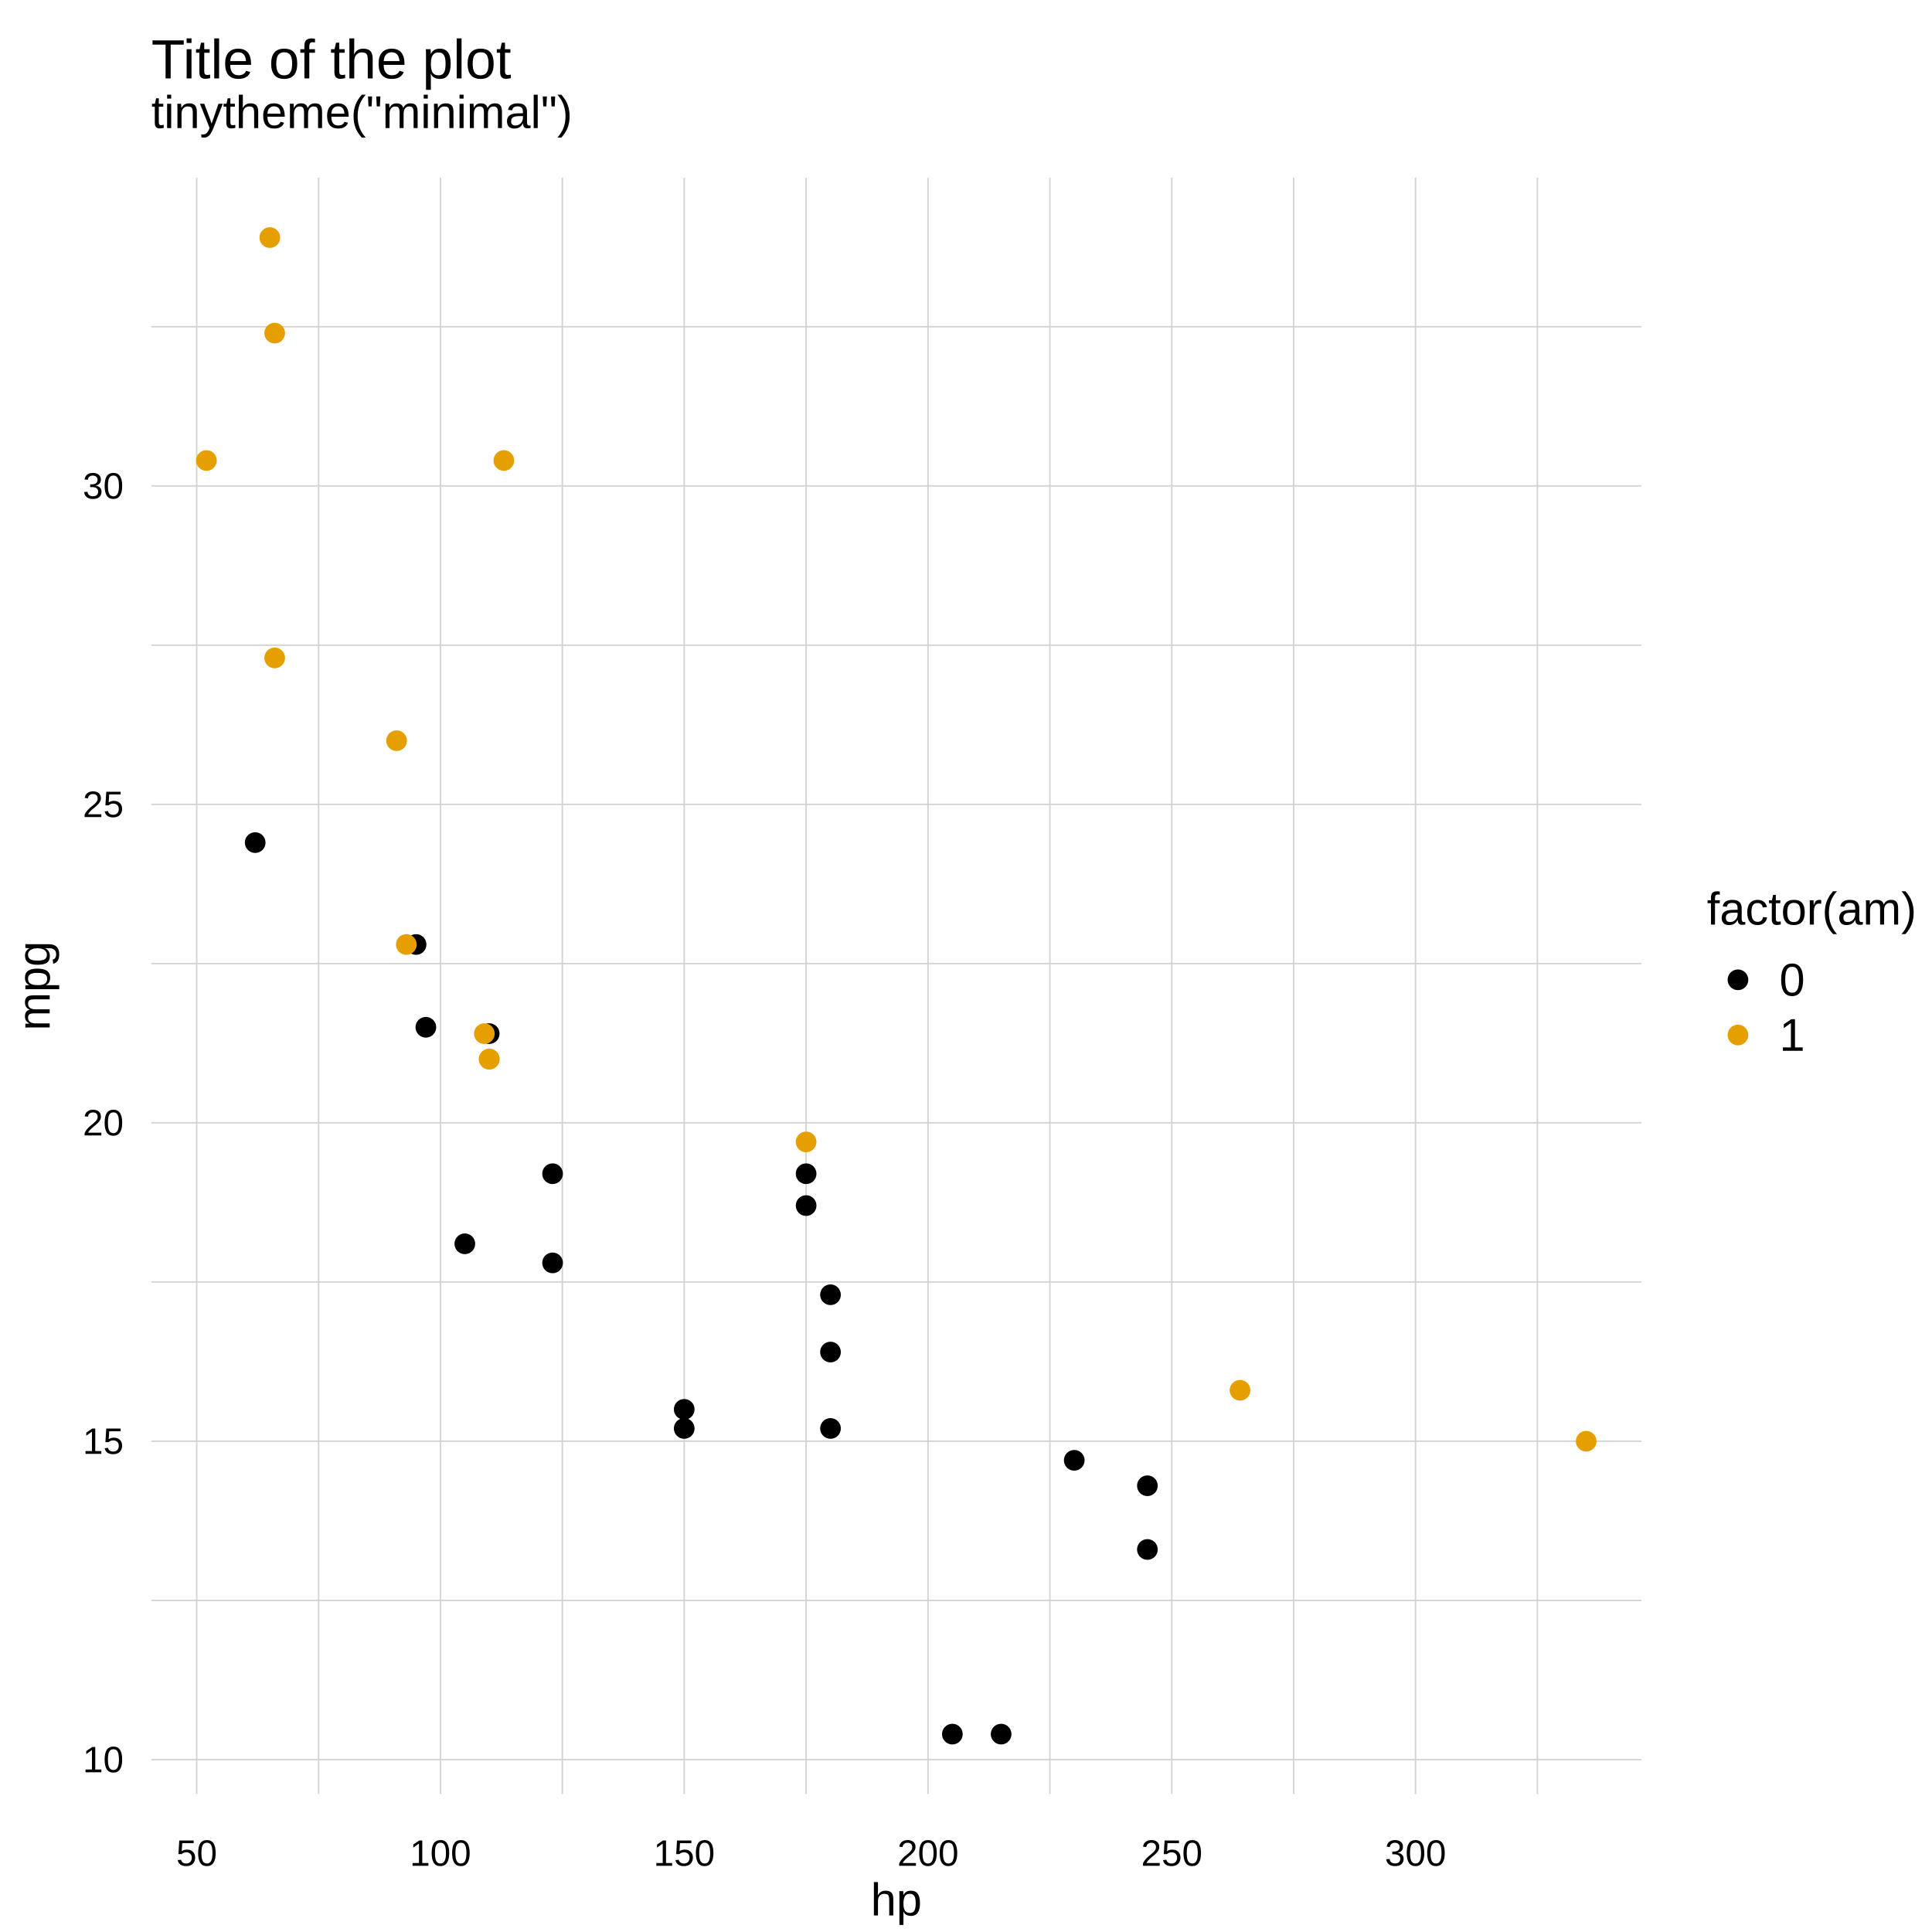
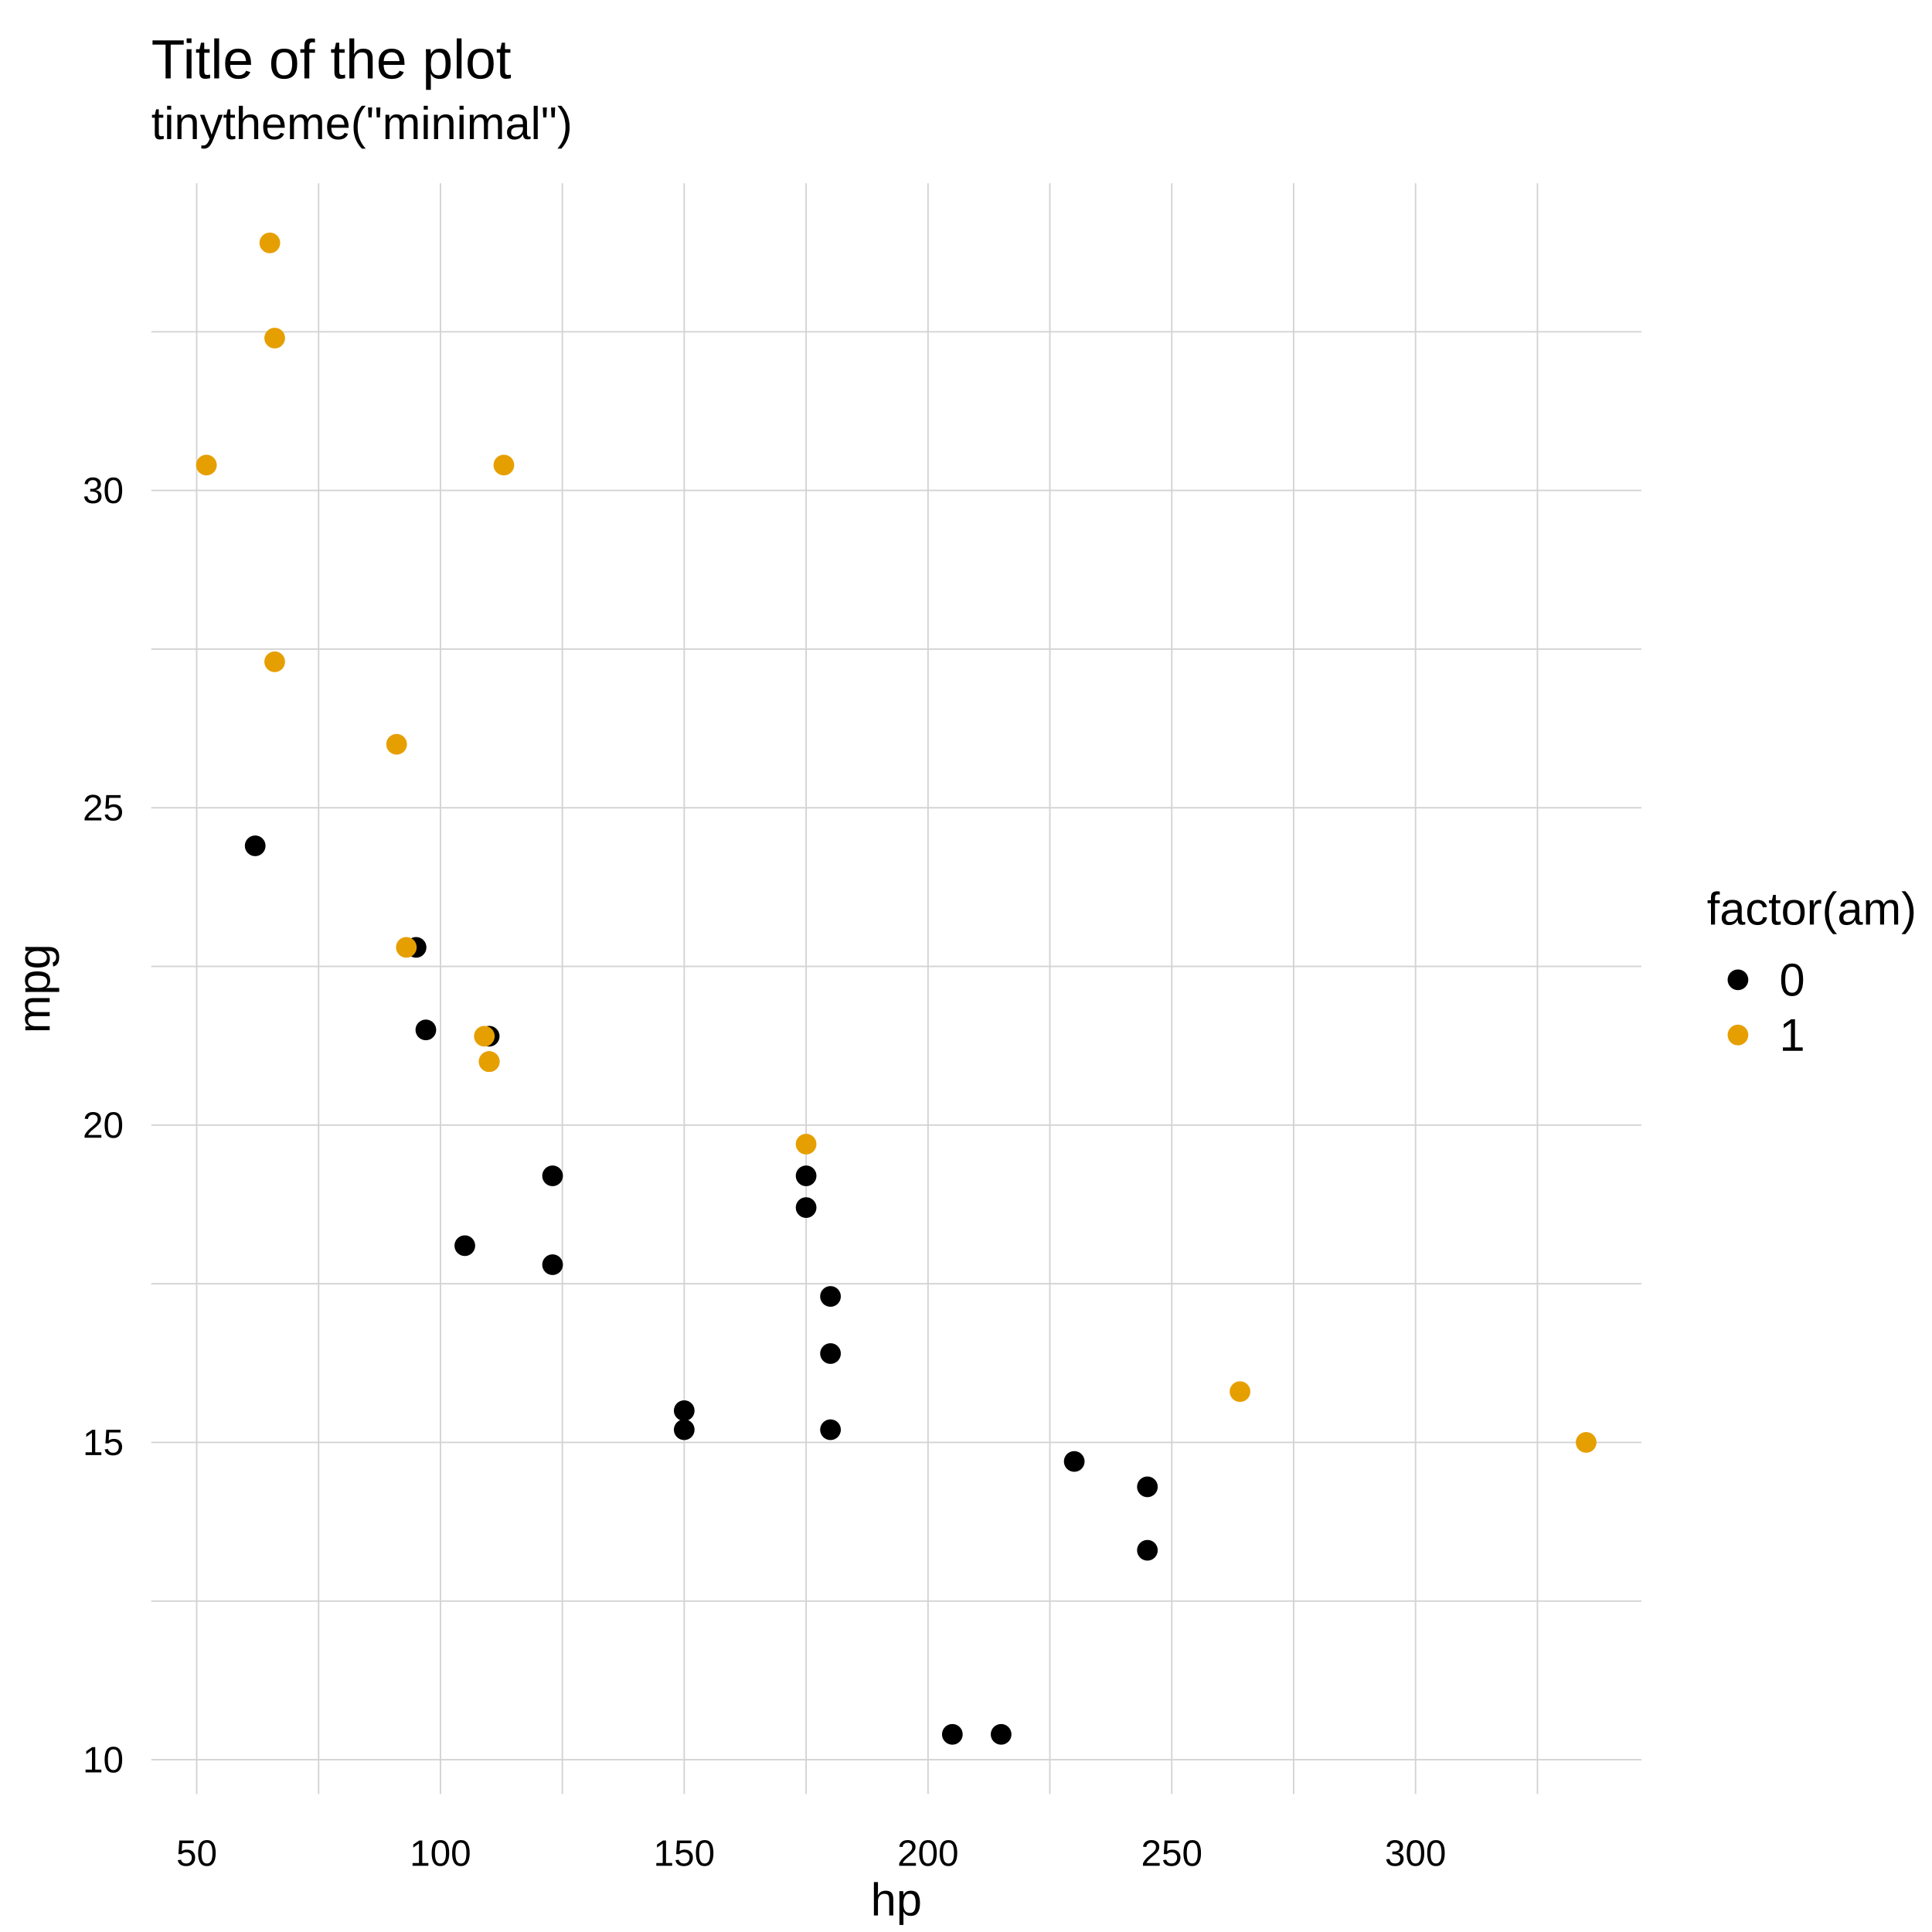
<svg xmlns="http://www.w3.org/2000/svg" width="504.00pt" height="504.00pt" viewBox="0 0 504.00 504.00">
  <g class="svglite">
    <defs>
      <style type="text/css">
    .svglite line, .svglite polyline, .svglite polygon, .svglite path, .svglite rect, .svglite circle {
      fill: none;
      stroke: #000000;
      stroke-linecap: round;
      stroke-linejoin: round;
      stroke-miterlimit: 10.00;
    }
    .svglite text {
      white-space: pre;
    }
    .svglite g.glyphgroup path {
      fill: inherit;
      stroke: none;
    }
  </style>
    </defs>
    <rect width="100%" height="100%" style="stroke: none; fill: #FFFFFF;" />
    <defs>
      <clipPath id="cpMC4wMHw1MDQuMDB8MC4wMHw1MDQuMDA=">
        <rect x="0.00" y="0.00" width="504.00" height="504.00" />
      </clipPath>
    </defs>
    <g clip-path="url(#cpMC4wMHw1MDQuMDB8MC4wMHw1MDQuMDA=)">
      <circle cx="453.38" cy="255.60" r="2.70" style="stroke-width: 0.38; stroke: none; fill: #000000;" />
      <circle cx="453.38" cy="270.00" r="2.70" style="stroke-width: 0.38; stroke: none; fill: #E69F00;" />
      <text x="472.62" y="241.20" text-anchor="middle" style="font-size: 12.00px; font-family: &quot;Liberation Sans&quot;;" textLength="54.67px" lengthAdjust="spacingAndGlyphs">factor(am)</text>
      <text x="464.18" y="259.73" style="font-size: 12.00px; font-family: &quot;Liberation Sans&quot;;" textLength="6.67px" lengthAdjust="spacingAndGlyphs">0</text>
      <text x="464.18" y="274.13" style="font-size: 12.00px; font-family: &quot;Liberation Sans&quot;;" textLength="6.67px" lengthAdjust="spacingAndGlyphs">1</text>
-       <text x="39.46" y="33.41" style="font-size: 12.00px; font-family: &quot;Liberation Sans&quot;;" textLength="109.91px" lengthAdjust="spacingAndGlyphs">tinytheme("minimal")</text>
+       <text x="39.46" y="36.29" style="font-size: 12.00px; font-family: &quot;Liberation Sans&quot;;" textLength="109.91px" lengthAdjust="spacingAndGlyphs">tinytheme("minimal")</text>
    </g>
    <defs>
      <clipPath id="cpMC4wMHw0MjguMTh8MC4wMHw1MDQuMDA=">
        <rect x="0.00" y="0.00" width="428.18" height="504.00" />
      </clipPath>
    </defs>
    <g clip-path="url(#cpMC4wMHw0MjguMTh8MC4wMHw1MDQuMDA=)">
      <text x="39.46" y="20.45" style="font-size: 14.40px; font-family: &quot;Liberation Sans&quot;;" textLength="93.88px" lengthAdjust="spacingAndGlyphs">Title of the plot</text>
      <text x="233.82" y="499.68" text-anchor="middle" style="font-size: 12.00px; font-family: &quot;Liberation Sans&quot;;" textLength="13.34px" lengthAdjust="spacingAndGlyphs">hp</text>
-       <text transform="translate(12.96,257.18) rotate(-90)" text-anchor="middle" style="font-size: 12.00px; font-family: &quot;Liberation Sans&quot;;" textLength="23.34px" lengthAdjust="spacingAndGlyphs">mpg</text>
+       <text transform="translate(12.96,257.90) rotate(-90)" text-anchor="middle" style="font-size: 12.00px; font-family: &quot;Liberation Sans&quot;;" textLength="23.34px" lengthAdjust="spacingAndGlyphs">mpg</text>
    </g>
    <g clip-path="url(#cpMC4wMHw1MDQuMDB8MC4wMHw1MDQuMDA=)">
      <text x="51.31" y="486.72" text-anchor="middle" style="font-size: 9.60px; font-family: &quot;Liberation Sans&quot;;" textLength="10.66px" lengthAdjust="spacingAndGlyphs">50</text>
      <text x="114.90" y="486.72" text-anchor="middle" style="font-size: 9.60px; font-family: &quot;Liberation Sans&quot;;" textLength="15.98px" lengthAdjust="spacingAndGlyphs">100</text>
      <text x="178.49" y="486.72" text-anchor="middle" style="font-size: 9.60px; font-family: &quot;Liberation Sans&quot;;" textLength="15.98px" lengthAdjust="spacingAndGlyphs">150</text>
      <text x="242.09" y="486.72" text-anchor="middle" style="font-size: 9.60px; font-family: &quot;Liberation Sans&quot;;" textLength="15.98px" lengthAdjust="spacingAndGlyphs">200</text>
      <text x="305.68" y="486.72" text-anchor="middle" style="font-size: 9.60px; font-family: &quot;Liberation Sans&quot;;" textLength="15.98px" lengthAdjust="spacingAndGlyphs">250</text>
      <text x="369.27" y="486.72" text-anchor="middle" style="font-size: 9.60px; font-family: &quot;Liberation Sans&quot;;" textLength="15.98px" lengthAdjust="spacingAndGlyphs">300</text>
-       <text x="32.26" y="462.33" text-anchor="end" style="font-size: 9.60px; font-family: &quot;Liberation Sans&quot;;" textLength="10.66px" lengthAdjust="spacingAndGlyphs">10</text>
-       <text x="32.26" y="379.26" text-anchor="end" style="font-size: 9.60px; font-family: &quot;Liberation Sans&quot;;" textLength="10.66px" lengthAdjust="spacingAndGlyphs">15</text>
-       <text x="32.26" y="296.20" text-anchor="end" style="font-size: 9.60px; font-family: &quot;Liberation Sans&quot;;" textLength="10.66px" lengthAdjust="spacingAndGlyphs">20</text>
-       <text x="32.26" y="213.14" text-anchor="end" style="font-size: 9.60px; font-family: &quot;Liberation Sans&quot;;" textLength="10.66px" lengthAdjust="spacingAndGlyphs">25</text>
-       <text x="32.26" y="130.07" text-anchor="end" style="font-size: 9.60px; font-family: &quot;Liberation Sans&quot;;" textLength="10.66px" lengthAdjust="spacingAndGlyphs">30</text>
+       <text x="32.26" y="462.36" text-anchor="end" style="font-size: 9.60px; font-family: &quot;Liberation Sans&quot;;" textLength="10.66px" lengthAdjust="spacingAndGlyphs">10</text>
+       <text x="32.26" y="379.58" text-anchor="end" style="font-size: 9.60px; font-family: &quot;Liberation Sans&quot;;" textLength="10.66px" lengthAdjust="spacingAndGlyphs">15</text>
+       <text x="32.26" y="296.80" text-anchor="end" style="font-size: 9.60px; font-family: &quot;Liberation Sans&quot;;" textLength="10.66px" lengthAdjust="spacingAndGlyphs">20</text>
+       <text x="32.26" y="214.02" text-anchor="end" style="font-size: 9.60px; font-family: &quot;Liberation Sans&quot;;" textLength="10.66px" lengthAdjust="spacingAndGlyphs">25</text>
+       <text x="32.26" y="131.24" text-anchor="end" style="font-size: 9.60px; font-family: &quot;Liberation Sans&quot;;" textLength="10.66px" lengthAdjust="spacingAndGlyphs">30</text>
    </g>
    <defs>
-       <clipPath id="cpMzkuNDZ8NDI4LjE4fDQ2LjM3fDQ2OC4wMA==">
-         <rect x="39.46" y="46.37" width="388.72" height="421.63" />
+       <clipPath id="cpMzkuNDZ8NDI4LjE4fDQ3LjgxfDQ2OC4wMA==">
+         <rect x="39.46" y="47.81" width="388.72" height="420.19" />
      </clipPath>
    </defs>
-     <g clip-path="url(#cpMzkuNDZ8NDI4LjE4fDQ2LjM3fDQ2OC4wMA==)">
-       <line x1="19.51" y1="468.00" x2="19.51" y2="46.37" style="stroke-width: 0.38; stroke: #D3D3D3;" />
-       <line x1="51.31" y1="468.00" x2="51.31" y2="46.37" style="stroke-width: 0.38; stroke: #D3D3D3;" />
-       <line x1="83.11" y1="468.00" x2="83.11" y2="46.37" style="stroke-width: 0.38; stroke: #D3D3D3;" />
-       <line x1="114.90" y1="468.00" x2="114.90" y2="46.37" style="stroke-width: 0.38; stroke: #D3D3D3;" />
-       <line x1="146.70" y1="468.00" x2="146.70" y2="46.37" style="stroke-width: 0.38; stroke: #D3D3D3;" />
-       <line x1="178.49" y1="468.00" x2="178.49" y2="46.37" style="stroke-width: 0.38; stroke: #D3D3D3;" />
-       <line x1="210.29" y1="468.00" x2="210.29" y2="46.37" style="stroke-width: 0.38; stroke: #D3D3D3;" />
-       <line x1="242.09" y1="468.00" x2="242.09" y2="46.37" style="stroke-width: 0.38; stroke: #D3D3D3;" />
-       <line x1="273.88" y1="468.00" x2="273.88" y2="46.37" style="stroke-width: 0.38; stroke: #D3D3D3;" />
-       <line x1="305.68" y1="468.00" x2="305.68" y2="46.37" style="stroke-width: 0.38; stroke: #D3D3D3;" />
-       <line x1="337.47" y1="468.00" x2="337.47" y2="46.37" style="stroke-width: 0.38; stroke: #D3D3D3;" />
-       <line x1="369.27" y1="468.00" x2="369.27" y2="46.37" style="stroke-width: 0.38; stroke: #D3D3D3;" />
-       <line x1="401.07" y1="468.00" x2="401.07" y2="46.37" style="stroke-width: 0.38; stroke: #D3D3D3;" />
-       <line x1="39.46" y1="500.56" x2="428.18" y2="500.56" style="stroke-width: 0.38; stroke: #D3D3D3;" />
-       <line x1="39.46" y1="459.03" x2="428.18" y2="459.03" style="stroke-width: 0.38; stroke: #D3D3D3;" />
-       <line x1="39.46" y1="417.50" x2="428.18" y2="417.50" style="stroke-width: 0.38; stroke: #D3D3D3;" />
-       <line x1="39.46" y1="375.97" x2="428.18" y2="375.97" style="stroke-width: 0.38; stroke: #D3D3D3;" />
-       <line x1="39.46" y1="334.43" x2="428.18" y2="334.43" style="stroke-width: 0.38; stroke: #D3D3D3;" />
-       <line x1="39.46" y1="292.90" x2="428.18" y2="292.90" style="stroke-width: 0.38; stroke: #D3D3D3;" />
-       <line x1="39.46" y1="251.37" x2="428.18" y2="251.37" style="stroke-width: 0.38; stroke: #D3D3D3;" />
-       <line x1="39.46" y1="209.84" x2="428.18" y2="209.84" style="stroke-width: 0.38; stroke: #D3D3D3;" />
-       <line x1="39.46" y1="168.31" x2="428.18" y2="168.31" style="stroke-width: 0.38; stroke: #D3D3D3;" />
-       <line x1="39.46" y1="126.77" x2="428.18" y2="126.77" style="stroke-width: 0.38; stroke: #D3D3D3;" />
-       <line x1="39.46" y1="85.24" x2="428.18" y2="85.24" style="stroke-width: 0.38; stroke: #D3D3D3;" />
-       <circle cx="127.62" cy="269.64" r="2.70" style="stroke-width: 0.38; stroke: none; fill: #000000;" />
-       <circle cx="210.29" cy="314.50" r="2.70" style="stroke-width: 0.38; stroke: none; fill: #000000;" />
-       <circle cx="121.26" cy="324.47" r="2.70" style="stroke-width: 0.38; stroke: none; fill: #000000;" />
-       <circle cx="299.32" cy="387.59" r="2.70" style="stroke-width: 0.38; stroke: none; fill: #000000;" />
-       <circle cx="66.57" cy="219.81" r="2.70" style="stroke-width: 0.38; stroke: none; fill: #000000;" />
-       <circle cx="108.54" cy="246.39" r="2.70" style="stroke-width: 0.38; stroke: none; fill: #000000;" />
-       <circle cx="144.15" cy="306.19" r="2.70" style="stroke-width: 0.38; stroke: none; fill: #000000;" />
-       <circle cx="144.15" cy="329.45" r="2.70" style="stroke-width: 0.38; stroke: none; fill: #000000;" />
-       <circle cx="216.65" cy="352.71" r="2.70" style="stroke-width: 0.38; stroke: none; fill: #000000;" />
-       <circle cx="216.65" cy="337.76" r="2.70" style="stroke-width: 0.38; stroke: none; fill: #000000;" />
-       <circle cx="216.65" cy="372.64" r="2.70" style="stroke-width: 0.38; stroke: none; fill: #000000;" />
-       <circle cx="248.44" cy="452.38" r="2.70" style="stroke-width: 0.38; stroke: none; fill: #000000;" />
-       <circle cx="261.16" cy="452.38" r="2.70" style="stroke-width: 0.38; stroke: none; fill: #000000;" />
-       <circle cx="280.24" cy="380.95" r="2.70" style="stroke-width: 0.38; stroke: none; fill: #000000;" />
-       <circle cx="111.09" cy="267.98" r="2.70" style="stroke-width: 0.38; stroke: none; fill: #000000;" />
-       <circle cx="178.49" cy="367.66" r="2.70" style="stroke-width: 0.38; stroke: none; fill: #000000;" />
-       <circle cx="178.49" cy="372.64" r="2.70" style="stroke-width: 0.38; stroke: none; fill: #000000;" />
-       <circle cx="299.32" cy="404.21" r="2.70" style="stroke-width: 0.38; stroke: none; fill: #000000;" />
-       <circle cx="210.29" cy="306.19" r="2.70" style="stroke-width: 0.38; stroke: none; fill: #000000;" />
-       <circle cx="127.62" cy="276.29" r="2.70" style="stroke-width: 0.38; stroke: none; fill: #E69F00;" />
-       <circle cx="127.62" cy="276.29" r="2.70" style="stroke-width: 0.38; stroke: none; fill: #E69F00;" />
-       <circle cx="106.00" cy="246.39" r="2.70" style="stroke-width: 0.38; stroke: none; fill: #E69F00;" />
-       <circle cx="71.66" cy="86.90" r="2.70" style="stroke-width: 0.38; stroke: none; fill: #E69F00;" />
-       <circle cx="53.85" cy="120.13" r="2.70" style="stroke-width: 0.38; stroke: none; fill: #E69F00;" />
-       <circle cx="70.39" cy="61.98" r="2.70" style="stroke-width: 0.38; stroke: none; fill: #E69F00;" />
-       <circle cx="71.66" cy="171.63" r="2.70" style="stroke-width: 0.38; stroke: none; fill: #E69F00;" />
-       <circle cx="103.46" cy="193.22" r="2.70" style="stroke-width: 0.38; stroke: none; fill: #E69F00;" />
-       <circle cx="131.44" cy="120.13" r="2.70" style="stroke-width: 0.38; stroke: none; fill: #E69F00;" />
-       <circle cx="323.48" cy="362.68" r="2.70" style="stroke-width: 0.38; stroke: none; fill: #E69F00;" />
-       <circle cx="210.29" cy="297.89" r="2.70" style="stroke-width: 0.38; stroke: none; fill: #E69F00;" />
-       <circle cx="413.78" cy="375.97" r="2.70" style="stroke-width: 0.38; stroke: none; fill: #E69F00;" />
-       <circle cx="126.35" cy="269.64" r="2.70" style="stroke-width: 0.38; stroke: none; fill: #E69F00;" />
+     <g clip-path="url(#cpMzkuNDZ8NDI4LjE4fDQ3LjgxfDQ2OC4wMA==)">
+       <line x1="19.51" y1="468.00" x2="19.51" y2="47.81" style="stroke-width: 0.38; stroke: #D3D3D3;" />
+       <line x1="51.31" y1="468.00" x2="51.31" y2="47.81" style="stroke-width: 0.38; stroke: #D3D3D3;" />
+       <line x1="83.11" y1="468.00" x2="83.11" y2="47.81" style="stroke-width: 0.38; stroke: #D3D3D3;" />
+       <line x1="114.90" y1="468.00" x2="114.90" y2="47.81" style="stroke-width: 0.38; stroke: #D3D3D3;" />
+       <line x1="146.70" y1="468.00" x2="146.70" y2="47.81" style="stroke-width: 0.38; stroke: #D3D3D3;" />
+       <line x1="178.49" y1="468.00" x2="178.49" y2="47.81" style="stroke-width: 0.38; stroke: #D3D3D3;" />
+       <line x1="210.29" y1="468.00" x2="210.29" y2="47.81" style="stroke-width: 0.38; stroke: #D3D3D3;" />
+       <line x1="242.09" y1="468.00" x2="242.09" y2="47.81" style="stroke-width: 0.38; stroke: #D3D3D3;" />
+       <line x1="273.88" y1="468.00" x2="273.88" y2="47.81" style="stroke-width: 0.38; stroke: #D3D3D3;" />
+       <line x1="305.68" y1="468.00" x2="305.68" y2="47.81" style="stroke-width: 0.38; stroke: #D3D3D3;" />
+       <line x1="337.47" y1="468.00" x2="337.47" y2="47.81" style="stroke-width: 0.38; stroke: #D3D3D3;" />
+       <line x1="369.27" y1="468.00" x2="369.27" y2="47.81" style="stroke-width: 0.38; stroke: #D3D3D3;" />
+       <line x1="401.07" y1="468.00" x2="401.07" y2="47.81" style="stroke-width: 0.38; stroke: #D3D3D3;" />
+       <line x1="39.46" y1="500.45" x2="428.18" y2="500.45" style="stroke-width: 0.38; stroke: #D3D3D3;" />
+       <line x1="39.46" y1="459.06" x2="428.18" y2="459.06" style="stroke-width: 0.38; stroke: #D3D3D3;" />
+       <line x1="39.46" y1="417.67" x2="428.18" y2="417.67" style="stroke-width: 0.38; stroke: #D3D3D3;" />
+       <line x1="39.46" y1="376.28" x2="428.18" y2="376.28" style="stroke-width: 0.38; stroke: #D3D3D3;" />
+       <line x1="39.46" y1="334.89" x2="428.18" y2="334.89" style="stroke-width: 0.38; stroke: #D3D3D3;" />
+       <line x1="39.46" y1="293.50" x2="428.18" y2="293.50" style="stroke-width: 0.38; stroke: #D3D3D3;" />
+       <line x1="39.46" y1="252.11" x2="428.18" y2="252.11" style="stroke-width: 0.38; stroke: #D3D3D3;" />
+       <line x1="39.46" y1="210.72" x2="428.18" y2="210.72" style="stroke-width: 0.38; stroke: #D3D3D3;" />
+       <line x1="39.46" y1="169.33" x2="428.18" y2="169.33" style="stroke-width: 0.38; stroke: #D3D3D3;" />
+       <line x1="39.46" y1="127.94" x2="428.18" y2="127.94" style="stroke-width: 0.38; stroke: #D3D3D3;" />
+       <line x1="39.46" y1="86.55" x2="428.18" y2="86.55" style="stroke-width: 0.38; stroke: #D3D3D3;" />
+       <circle cx="127.62" cy="270.32" r="2.70" style="stroke-width: 0.38; stroke: none; fill: #000000;" />
+       <circle cx="210.29" cy="315.02" r="2.70" style="stroke-width: 0.38; stroke: none; fill: #000000;" />
+       <circle cx="121.26" cy="324.96" r="2.70" style="stroke-width: 0.38; stroke: none; fill: #000000;" />
+       <circle cx="299.32" cy="387.87" r="2.70" style="stroke-width: 0.38; stroke: none; fill: #000000;" />
+       <circle cx="66.57" cy="220.65" r="2.70" style="stroke-width: 0.38; stroke: none; fill: #000000;" />
+       <circle cx="108.54" cy="247.14" r="2.70" style="stroke-width: 0.38; stroke: none; fill: #000000;" />
+       <circle cx="144.15" cy="306.74" r="2.70" style="stroke-width: 0.38; stroke: none; fill: #000000;" />
+       <circle cx="144.15" cy="329.92" r="2.70" style="stroke-width: 0.38; stroke: none; fill: #000000;" />
+       <circle cx="216.65" cy="353.10" r="2.70" style="stroke-width: 0.38; stroke: none; fill: #000000;" />
+       <circle cx="216.65" cy="338.20" r="2.70" style="stroke-width: 0.38; stroke: none; fill: #000000;" />
+       <circle cx="216.65" cy="372.97" r="2.70" style="stroke-width: 0.38; stroke: none; fill: #000000;" />
+       <circle cx="248.44" cy="452.44" r="2.70" style="stroke-width: 0.38; stroke: none; fill: #000000;" />
+       <circle cx="261.16" cy="452.44" r="2.70" style="stroke-width: 0.38; stroke: none; fill: #000000;" />
+       <circle cx="280.24" cy="381.25" r="2.70" style="stroke-width: 0.38; stroke: none; fill: #000000;" />
+       <circle cx="111.09" cy="268.67" r="2.70" style="stroke-width: 0.38; stroke: none; fill: #000000;" />
+       <circle cx="178.49" cy="368.00" r="2.70" style="stroke-width: 0.38; stroke: none; fill: #000000;" />
+       <circle cx="178.49" cy="372.97" r="2.70" style="stroke-width: 0.38; stroke: none; fill: #000000;" />
+       <circle cx="299.32" cy="404.42" r="2.70" style="stroke-width: 0.38; stroke: none; fill: #000000;" />
+       <circle cx="210.29" cy="306.74" r="2.70" style="stroke-width: 0.38; stroke: none; fill: #000000;" />
+       <circle cx="127.62" cy="276.94" r="2.70" style="stroke-width: 0.38; stroke: none; fill: #E69F00;" />
+       <circle cx="127.62" cy="276.94" r="2.70" style="stroke-width: 0.38; stroke: none; fill: #E69F00;" />
+       <circle cx="106.00" cy="247.14" r="2.70" style="stroke-width: 0.38; stroke: none; fill: #E69F00;" />
+       <circle cx="71.66" cy="88.20" r="2.70" style="stroke-width: 0.38; stroke: none; fill: #E69F00;" />
+       <circle cx="53.85" cy="121.32" r="2.70" style="stroke-width: 0.38; stroke: none; fill: #E69F00;" />
+       <circle cx="70.39" cy="63.37" r="2.70" style="stroke-width: 0.38; stroke: none; fill: #E69F00;" />
+       <circle cx="71.66" cy="172.64" r="2.70" style="stroke-width: 0.38; stroke: none; fill: #E69F00;" />
+       <circle cx="103.46" cy="194.16" r="2.70" style="stroke-width: 0.38; stroke: none; fill: #E69F00;" />
+       <circle cx="131.44" cy="121.32" r="2.70" style="stroke-width: 0.38; stroke: none; fill: #E69F00;" />
+       <circle cx="323.48" cy="363.03" r="2.70" style="stroke-width: 0.38; stroke: none; fill: #E69F00;" />
+       <circle cx="210.29" cy="298.47" r="2.70" style="stroke-width: 0.38; stroke: none; fill: #E69F00;" />
+       <circle cx="413.78" cy="376.28" r="2.70" style="stroke-width: 0.38; stroke: none; fill: #E69F00;" />
+       <circle cx="126.35" cy="270.32" r="2.70" style="stroke-width: 0.38; stroke: none; fill: #E69F00;" />
    </g>
  </g>
</svg>
